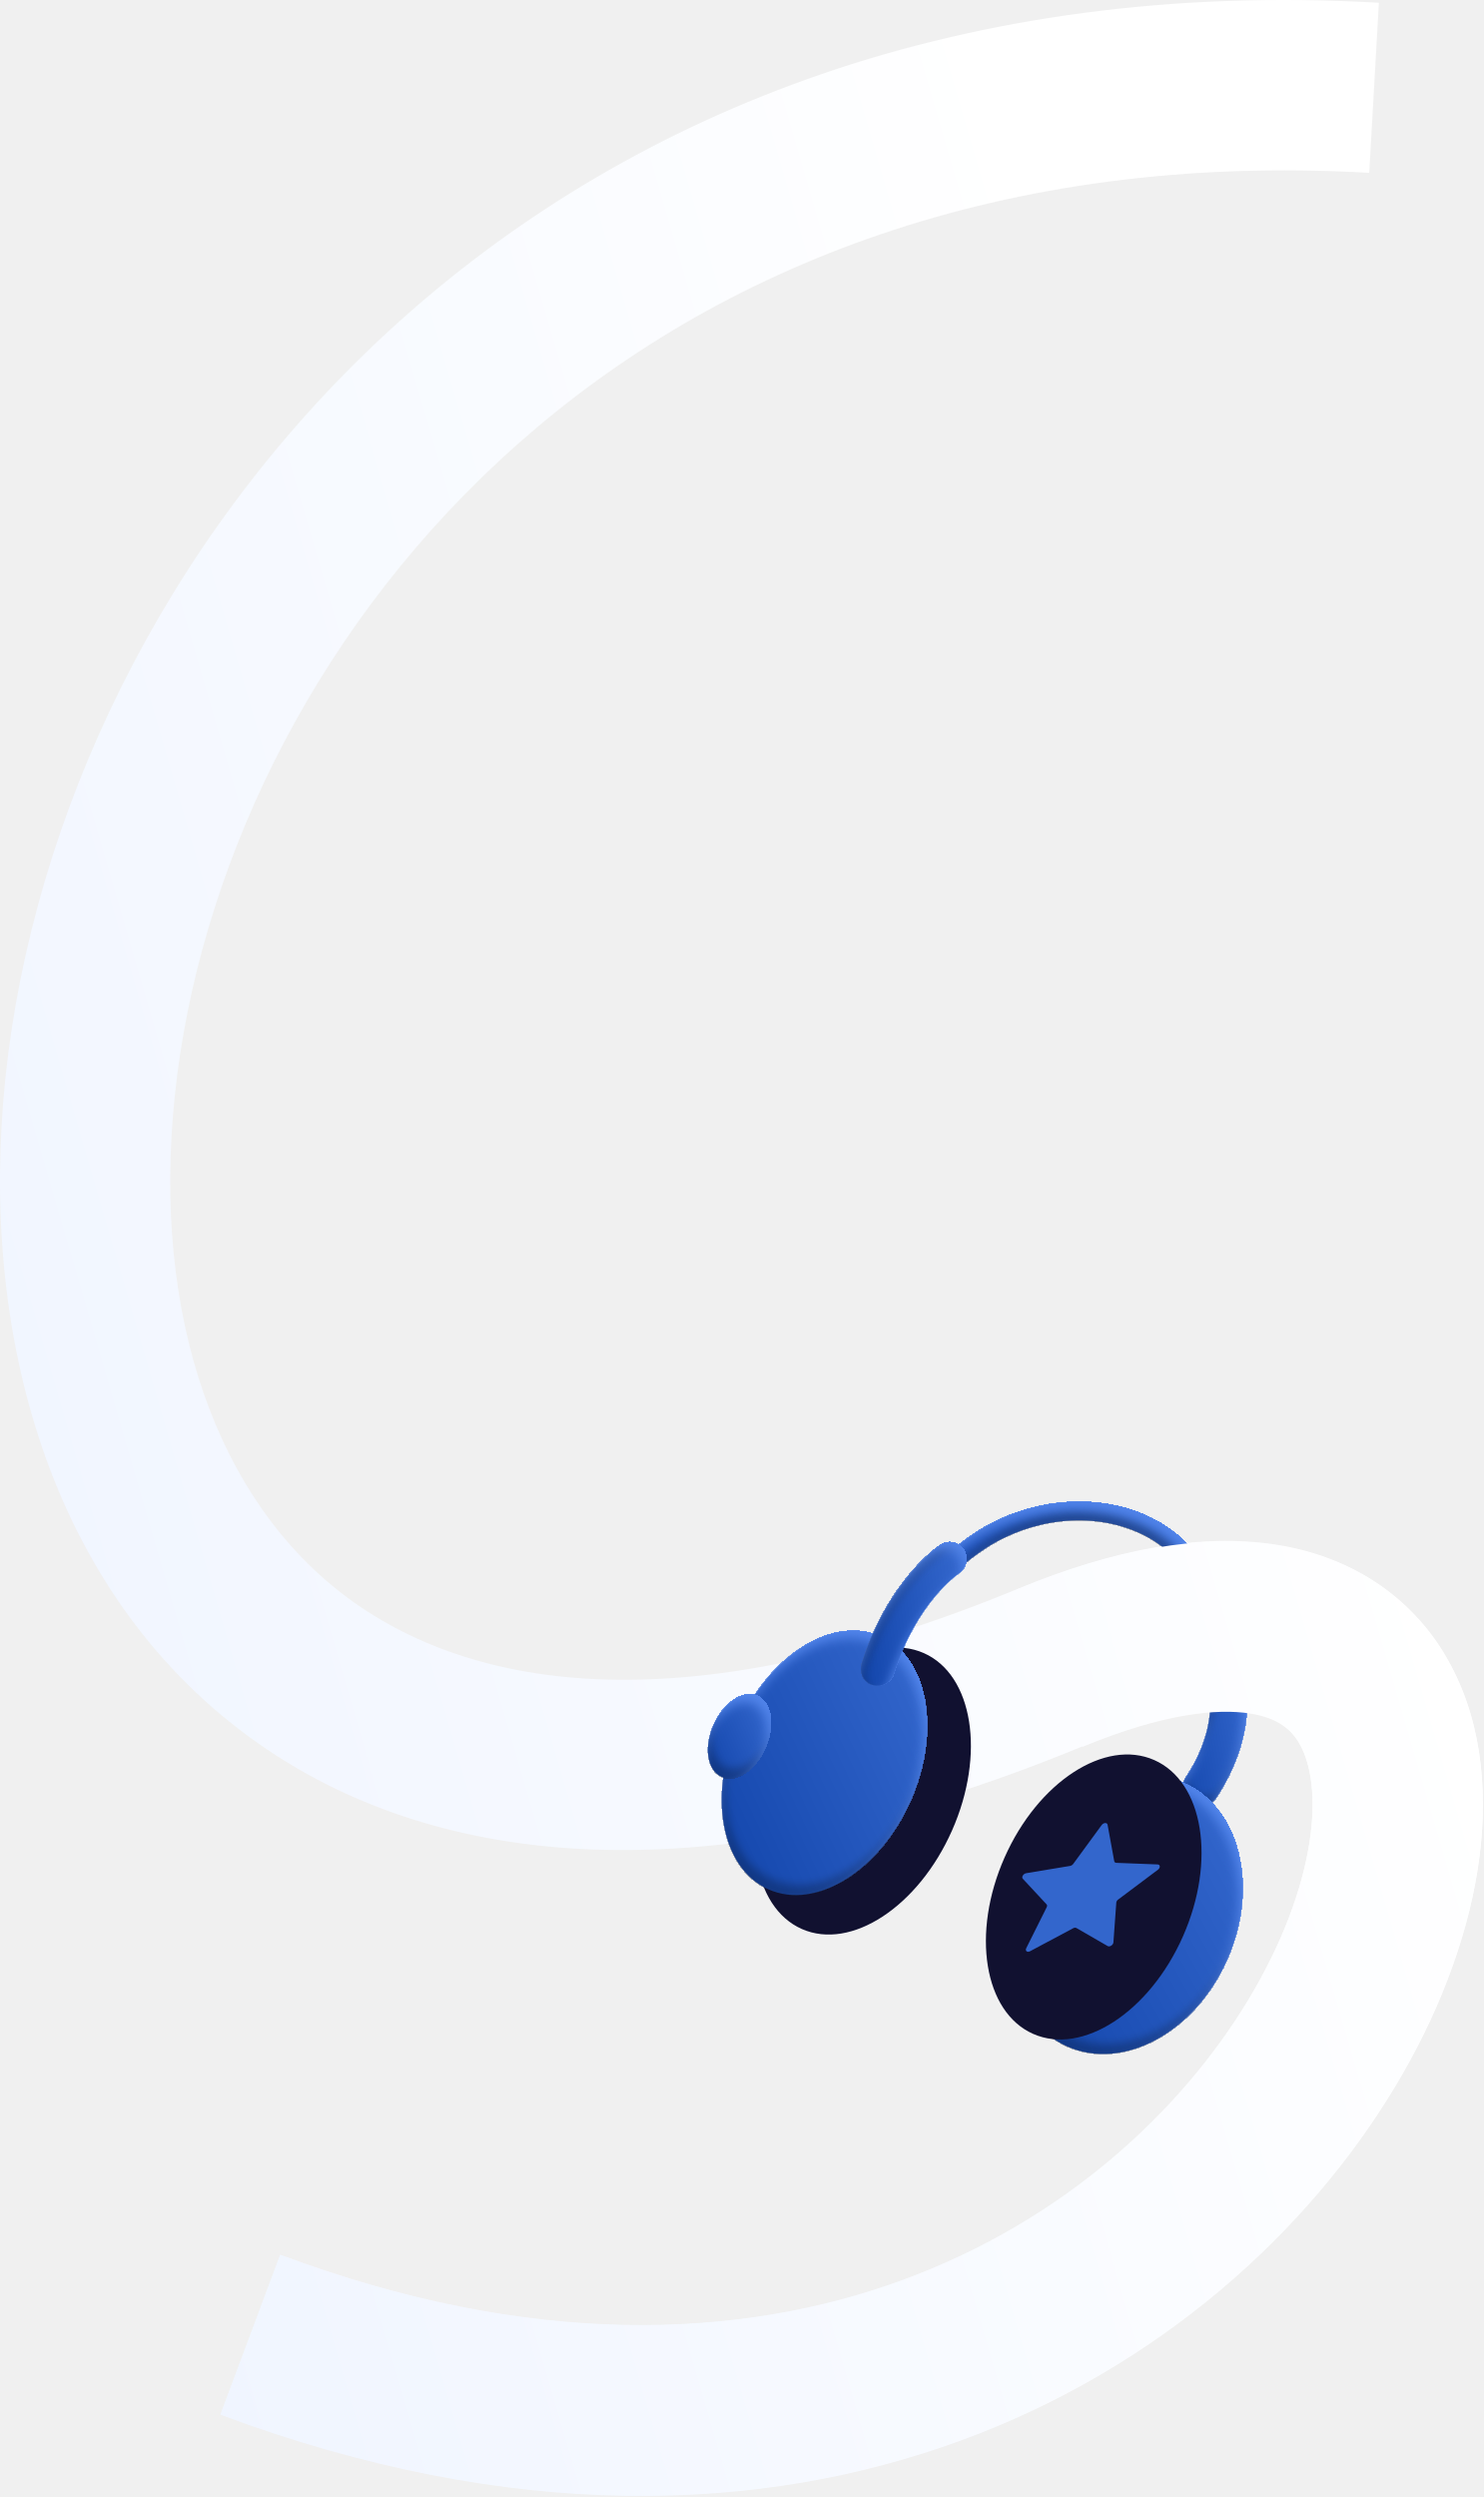
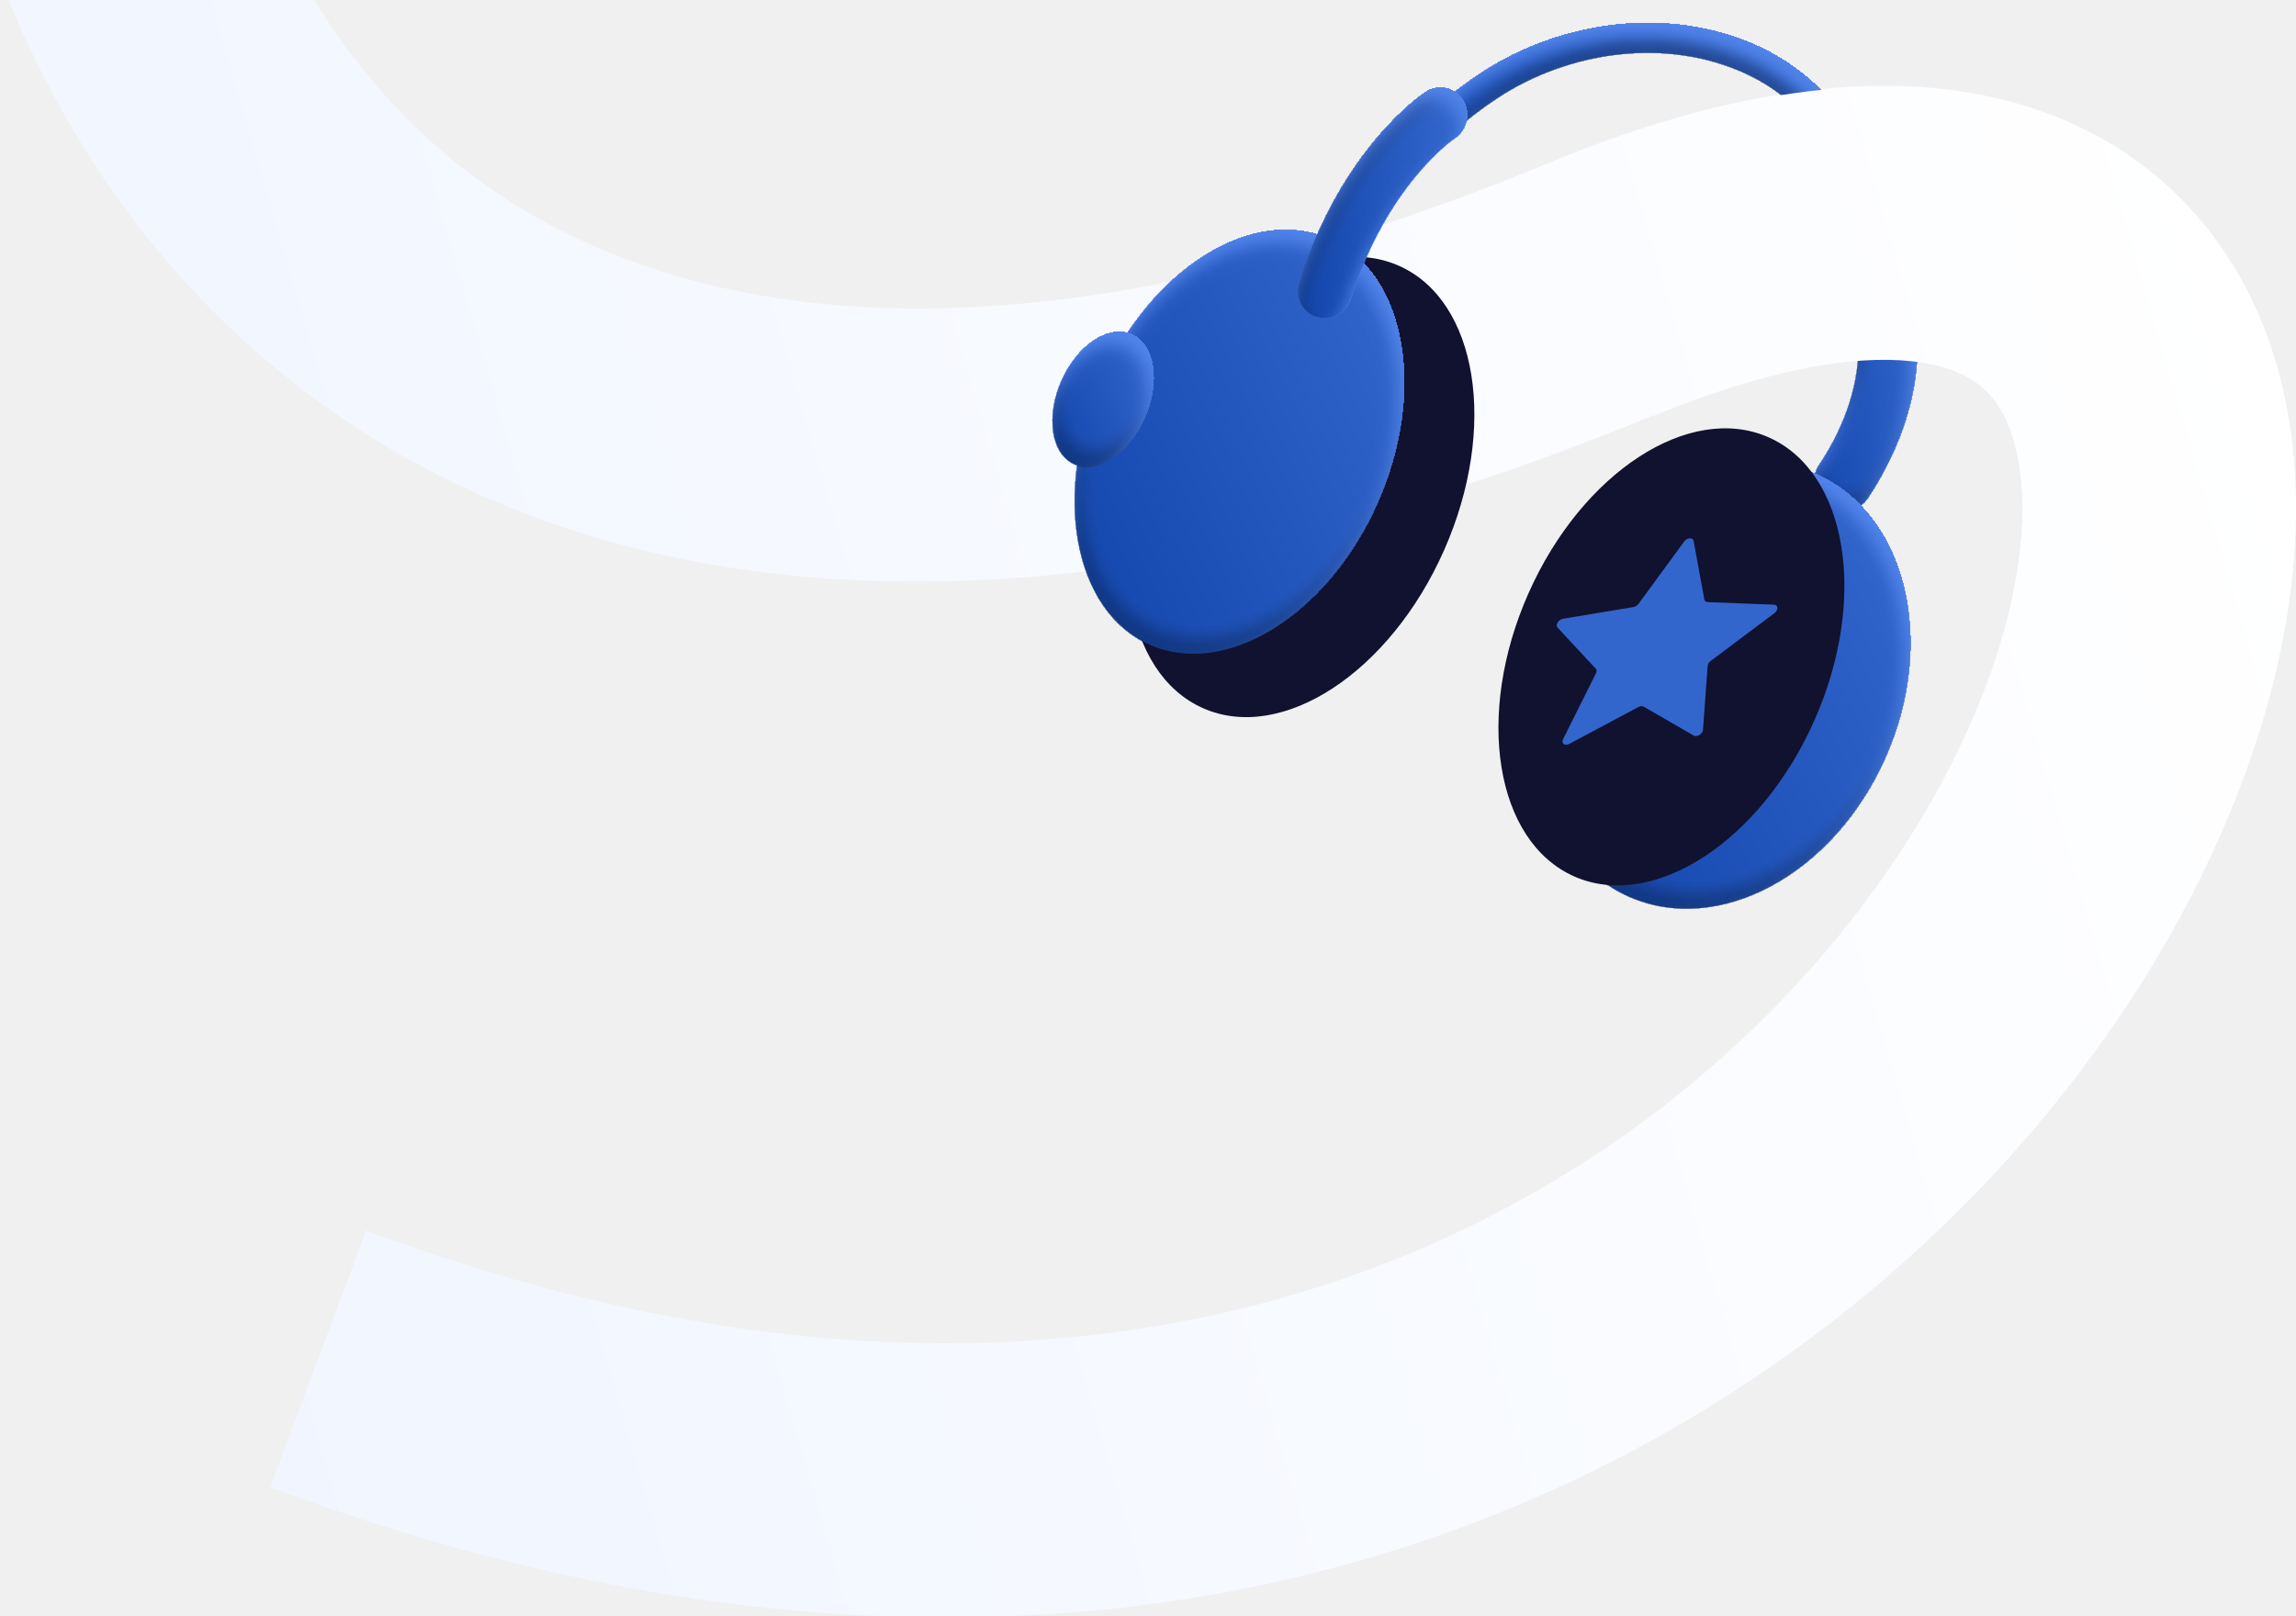
- <svg xmlns="http://www.w3.org/2000/svg" width="714" height="1202" viewBox="0 0 714 1202" fill="none">
-   <path fill-rule="evenodd" clip-rule="evenodd" d="M110.458 828.787C203.009 903.266 343.369 914.227 521.214 840.636C559.935 824.614 585.977 822.105 601.752 824.593C615.733 826.797 622.237 832.783 626.161 840.155C630.968 849.189 633.96 864.788 630.36 887.365C626.827 909.519 617.316 935.56 601.156 962.391C537.126 1068.7 376.09 1175.54 134.898 1085.35L106.178 1162.15C386.485 1266.97 588.186 1142.86 671.399 1004.7C692.05 970.411 705.881 934.489 711.337 900.277C716.724 866.49 714.349 831.323 698.548 801.632C681.864 770.28 652.519 749.584 614.523 743.593C578.321 737.885 536.259 745.668 489.862 764.867C326.957 832.276 222.005 813.299 161.868 764.904C100.359 715.405 71.569 624.074 85.326 517.369C112.628 305.609 305.213 63.037 659.208 83.185L663.868 1.317C262.362 -21.535 36.198 257.144 3.999 506.884C-11.993 630.928 19.279 755.41 110.458 828.787Z" fill="url(#paint0_linear_2015_14)" />
-   <g filter="url(#filter0_ii_2015_14)">
-     <path fill-rule="evenodd" clip-rule="evenodd" d="M548.917 738.107C525.204 727.171 495.953 731.245 474.434 745.378L471.975 741.635L474.434 745.378C456.356 757.252 441.019 774.721 433.58 794.822C432.721 797.142 430.144 798.327 427.824 797.468C425.504 796.609 424.32 794.033 425.178 791.713C433.393 769.518 450.13 750.624 469.517 737.891L471.591 741.049L469.517 737.891C493.212 722.328 525.731 717.55 552.669 729.972L552.669 729.972C577.441 741.398 591.004 766.505 594.829 792.921C598.651 819.319 592.933 848.059 577.928 867.777C576.43 869.746 573.62 870.127 571.651 868.629C569.682 867.131 569.301 864.321 570.799 862.352C584.062 844.923 589.515 818.738 585.963 794.204C582.413 769.688 570.057 747.857 548.917 738.107Z" fill="url(#paint1_linear_2015_14)" />
+ <svg xmlns="http://www.w3.org/2000/svg" width="689" height="485" viewBox="0 0 689 485" fill="none">
+   <g clip-path="url(#clip0_2031_16)">
+     <path fill-rule="evenodd" clip-rule="evenodd" d="M85.458 112.787C178.009 187.266 318.369 198.227 496.214 124.636C534.935 108.614 560.977 106.105 576.752 108.593C590.733 110.797 597.237 116.783 601.161 124.155C605.968 133.189 608.96 148.788 605.36 171.365C601.827 193.519 592.316 219.56 576.156 246.391C512.126 352.701 351.09 459.535 109.898 369.348L81.178 446.154C361.485 550.967 563.186 426.859 646.399 288.698C667.05 254.411 680.881 218.489 686.337 184.277C691.724 150.49 689.349 115.323 673.548 85.632C656.864 54.28 627.519 33.584 589.523 27.593C553.321 21.885 511.259 29.668 464.862 48.867C301.957 116.276 197.005 97.299 136.868 48.904C75.359 -0.595 46.569 -91.926 60.326 -198.631C87.628 -410.391 280.213 -652.963 634.208 -632.815L638.868 -714.683C237.362 -737.535 11.198 -458.856 -21.001 -209.116C-36.993 -85.072 -5.721 39.41 85.458 112.787Z" fill="url(#paint0_linear_2031_16)" />
+     <g filter="url(#filter0_ii_2031_16)">
+       <path fill-rule="evenodd" clip-rule="evenodd" d="M523.917 22.107C500.204 11.171 470.953 15.245 449.434 29.378L446.975 25.635L449.434 29.378C431.356 41.252 416.019 58.721 408.58 78.822C407.721 81.142 405.144 82.327 402.824 81.468C400.504 80.609 399.32 78.033 400.178 75.713C408.393 53.518 425.13 34.624 444.517 21.891L446.591 25.049L444.517 21.891C468.212 6.328 500.731 1.55 527.669 13.972L527.669 13.972C552.441 25.398 566.004 50.505 569.829 76.921C573.651 103.319 567.933 132.059 552.928 151.777C551.43 153.746 548.62 154.127 546.651 152.629C544.682 151.131 544.301 148.321 545.799 146.352C559.062 128.923 564.515 102.738 560.963 78.204C557.413 53.688 545.057 31.857 523.917 22.107Z" fill="url(#paint1_linear_2031_16)" />
+     </g>
+     <path d="M523.407 242.991C526.475 238.935 525.674 233.161 521.618 230.093C517.562 227.026 511.788 227.827 508.72 231.883C505.653 235.938 506.454 241.713 510.51 244.78C514.565 247.848 520.34 247.047 523.407 242.991Z" stroke="#111130" stroke-width="1.262" stroke-miterlimit="10" stroke-linecap="round" stroke-linejoin="round" />
+     <g filter="url(#filter1_ii_2031_16)">
+       <path d="M549.599 152.751C549.139 152.547 548.69 152.301 548.258 152.01C544.212 149.285 543.16 143.72 545.91 139.58C554 127.392 558.164 114.243 557.635 102.553C557.411 97.605 561.19 93.352 566.076 93.052C570.962 92.752 575.104 96.519 575.329 101.467C576.033 117.003 570.788 134.043 560.561 149.447C558.104 153.145 553.449 154.455 549.599 152.751Z" fill="url(#paint2_linear_2031_16)" />
+     </g>
+     <g filter="url(#filter2_ii_2031_16)">
+       <path d="M488.821 269.137C515.841 281.097 550.31 262.407 565.809 227.391C581.308 192.375 571.968 154.294 544.948 142.334C517.929 130.374 483.46 149.065 467.961 184.08C452.462 219.096 461.801 257.177 488.821 269.137Z" fill="url(#paint3_linear_2031_16)" />
+     </g>
+     <path d="M361.02 212.568C384.731 223.064 417.111 201.845 433.342 165.175C449.574 128.505 443.51 90.27 419.799 79.775C396.087 69.279 363.707 90.498 347.476 127.168C331.245 163.838 337.308 202.073 361.02 212.568Z" fill="#111130" />
+     <path d="M472.404 263.064C496.116 273.56 528.397 252.564 544.506 216.17C560.615 179.776 554.452 141.764 530.741 131.269C507.03 120.774 474.749 141.769 458.639 178.163C442.53 214.557 448.693 252.569 472.404 263.064Z" fill="#111130" />
+     <g filter="url(#filter3_ii_2031_16)">
+       <path d="M344.971 193.524C367.855 203.653 398.476 184.596 413.365 150.959C428.254 117.322 421.773 81.843 398.888 71.713C376.004 61.584 345.383 80.641 330.494 114.278C315.605 147.915 322.087 183.395 344.971 193.524Z" fill="url(#paint4_linear_2031_16)" />
+     </g>
+     <g filter="url(#filter4_ii_2031_16)">
+       <path d="M322.384 139.345C329.276 142.396 338.723 136.153 343.482 125.4C348.242 114.647 346.512 103.457 339.62 100.406C332.727 97.355 323.281 103.598 318.521 114.351C313.761 125.104 315.491 136.294 322.384 139.345Z" fill="url(#paint5_linear_2031_16)" />
+     </g>
+     <g filter="url(#filter5_ii_2031_16)">
+       <path d="M394.259 94.739C390.531 93.089 388.599 88.772 389.905 84.662C402.674 44.473 426.771 28.348 427.79 27.681C431.633 25.169 436.662 26.267 439.025 30.137C441.38 33.993 440.195 39.146 436.383 41.667C435.973 41.946 416.159 55.692 405.429 89.467C404.025 93.884 399.412 96.391 395.126 95.064C394.826 94.971 394.538 94.863 394.259 94.739Z" fill="url(#paint6_linear_2031_16)" />
+     </g>
+     <path d="M505.385 162.56C506.279 161.339 508.025 161.223 508.235 162.37L511.448 179.933C511.535 180.405 511.916 180.708 512.451 180.729L532.349 181.497C533.65 181.547 533.727 183.11 532.476 184.049L513.33 198.407C512.815 198.793 512.476 199.347 512.438 199.862L511.05 219.026C510.96 220.278 509.261 221.361 508.278 220.793L493.232 212.104C492.827 211.87 492.236 211.91 491.678 212.208L470.922 223.283C469.566 224.007 468.438 223.113 469.082 221.824L478.929 202.096C479.194 201.565 479.168 201.036 478.86 200.705L467.42 188.386C466.673 187.581 467.675 185.945 469.055 185.717L490.187 182.213C490.756 182.119 491.331 181.752 491.699 181.25L505.385 162.56Z" fill="#3366CC" />
+     <path fill-rule="evenodd" clip-rule="evenodd" d="M576.156 246.629C512.126 352.939 351.09 459.774 109.898 369.586L81.178 446.393C361.485 551.205 563.186 427.097 646.399 288.936C667.05 254.649 680.881 218.727 686.337 184.516C691.724 150.728 689.349 115.561 673.548 85.87C656.864 54.519 627.519 33.822 589.523 27.832C553.321 22.123 511.259 29.906 464.862 49.105L496.214 124.874C534.935 108.852 560.977 106.344 576.752 108.831C590.733 111.035 597.237 117.021 601.161 124.393C605.968 133.427 608.96 149.026 605.36 171.603C601.827 193.757 592.316 219.798 576.156 246.629Z" fill="url(#paint7_linear_2031_16)" />
  </g>
-   <path d="M548.407 958.991C551.475 954.935 550.674 949.161 546.618 946.093C542.562 943.026 536.788 943.827 533.72 947.883C530.653 951.938 531.454 957.713 535.51 960.78C539.565 963.848 545.34 963.047 548.407 958.991Z" stroke="#111130" stroke-width="1.262" stroke-miterlimit="10" stroke-linecap="round" stroke-linejoin="round" />
-   <g filter="url(#filter1_ii_2015_14)">
-     <path d="M574.599 868.751C574.139 868.547 573.69 868.301 573.258 868.01C569.212 865.285 568.16 859.72 570.91 855.58C579 843.392 583.164 830.243 582.635 818.553C582.411 813.605 586.19 809.352 591.076 809.052C595.962 808.752 600.104 812.519 600.329 817.467C601.033 833.003 595.788 850.043 585.561 865.447C583.104 869.145 578.449 870.455 574.599 868.751Z" fill="url(#paint2_linear_2015_14)" />
-   </g>
-   <g filter="url(#filter2_ii_2015_14)">
-     <path d="M513.821 985.137C540.841 997.097 575.31 978.407 590.809 943.391C606.308 908.375 596.968 870.294 569.948 858.334C542.929 846.374 508.46 865.065 492.961 900.08C477.462 935.096 486.801 973.177 513.821 985.137Z" fill="url(#paint3_linear_2015_14)" />
-   </g>
-   <path d="M386.02 928.568C409.731 939.064 442.111 917.845 458.342 881.175C474.574 844.505 468.51 806.27 444.799 795.775C421.087 785.279 388.707 806.498 372.476 843.168C356.245 879.838 362.308 918.073 386.02 928.568Z" fill="#111130" />
-   <path d="M497.404 979.064C521.116 989.56 553.397 968.564 569.506 932.17C585.615 895.776 579.452 857.764 555.741 847.269C532.03 836.774 499.749 857.769 483.639 894.163C467.53 930.557 473.693 968.569 497.404 979.064Z" fill="#111130" />
-   <g filter="url(#filter3_ii_2015_14)">
-     <path d="M369.971 909.524C392.855 919.653 423.476 900.596 438.365 866.959C453.254 833.322 446.773 797.842 423.888 787.713C401.004 777.584 370.383 796.641 355.494 830.278C340.605 863.915 347.087 899.395 369.971 909.524Z" fill="url(#paint4_linear_2015_14)" />
-   </g>
-   <g filter="url(#filter4_ii_2015_14)">
-     <path d="M347.384 855.345C354.276 858.396 363.723 852.153 368.482 841.4C373.242 830.647 371.512 819.457 364.62 816.406C357.727 813.355 348.281 819.598 343.521 830.351C338.761 841.104 340.491 852.294 347.384 855.345Z" fill="url(#paint5_linear_2015_14)" />
-   </g>
-   <g filter="url(#filter5_ii_2015_14)">
-     <path d="M419.259 810.739C415.531 809.089 413.599 804.772 414.905 800.662C427.674 760.473 451.771 744.348 452.79 743.682C456.633 741.169 461.662 742.267 464.025 746.137C466.38 749.993 465.195 755.146 461.383 757.667C460.973 757.946 441.159 771.692 430.429 805.467C429.025 809.884 424.412 812.391 420.126 811.064C419.826 810.971 419.538 810.863 419.259 810.739Z" fill="url(#paint6_linear_2015_14)" />
-   </g>
-   <path d="M530.385 878.56C531.279 877.339 533.025 877.223 533.235 878.37L536.448 895.933C536.535 896.405 536.916 896.708 537.451 896.729L557.349 897.497C558.65 897.547 558.727 899.11 557.476 900.049L538.33 914.407C537.815 914.793 537.476 915.347 537.438 915.862L536.05 935.026C535.96 936.278 534.261 937.361 533.278 936.793L518.232 928.104C517.827 927.87 517.236 927.91 516.678 928.208L495.922 939.283C494.566 940.007 493.438 939.113 494.082 937.824L503.929 918.096C504.194 917.565 504.168 917.036 503.86 916.705L492.42 904.386C491.673 903.581 492.675 901.945 494.055 901.717L515.187 898.213C515.756 898.119 516.331 897.752 516.699 897.25L530.385 878.56Z" fill="#3366CC" />
-   <path fill-rule="evenodd" clip-rule="evenodd" d="M601.156 962.629C537.126 1068.94 376.09 1175.77 134.898 1085.59L106.178 1162.39C386.485 1267.21 588.186 1143.1 671.399 1004.94C692.05 970.649 705.881 934.727 711.337 900.516C716.724 866.728 714.349 831.561 698.548 801.87C681.864 770.519 652.519 749.823 614.523 743.832C578.321 738.123 536.259 745.906 489.862 765.105L521.214 840.874C559.935 824.852 585.977 822.344 601.752 824.831C615.733 827.035 622.237 833.021 626.161 840.393C630.968 849.427 633.96 865.026 630.36 887.603C626.827 909.757 617.316 935.798 601.156 962.629Z" fill="url(#paint7_linear_2015_14)" />
  <defs>
-     <filter id="filter0_ii_2015_14" x="422.899" y="718.906" width="175.08" height="154.638" filterUnits="userSpaceOnUse" color-interpolation-filters="sRGB">
+     <filter id="filter0_ii_2031_16" x="397.899" y="2.906" width="175.08" height="154.638" filterUnits="userSpaceOnUse" color-interpolation-filters="sRGB">
      <feFlood flood-opacity="0" result="BackgroundImageFix" />
      <feBlend mode="normal" in="SourceGraphic" in2="BackgroundImageFix" result="shape" />
      <feColorMatrix in="SourceAlpha" type="matrix" values="0 0 0 0 0 0 0 0 0 0 0 0 0 0 0 0 0 0 127 0" result="hardAlpha" />
      <feOffset dx="2" dy="-5" />
      <feGaussianBlur stdDeviation="2" />
      <feComposite in2="hardAlpha" operator="arithmetic" k2="-1" k3="1" />
      <feColorMatrix type="matrix" values="0 0 0 0 0 0 0 0 0 0 0 0 0 0 0 0 0 0 0.25 0" />
-       <feBlend mode="normal" in2="shape" result="effect1_innerShadow_2015_14" />
+       <feBlend mode="normal" in2="shape" result="effect1_innerShadow_2031_16" />
      <feColorMatrix in="SourceAlpha" type="matrix" values="0 0 0 0 0 0 0 0 0 0 0 0 0 0 0 0 0 0 127 0" result="hardAlpha" />
      <feOffset dx="-2" dy="4" />
      <feGaussianBlur stdDeviation="2.5" />
      <feComposite in2="hardAlpha" operator="arithmetic" k2="-1" k3="1" />
      <feColorMatrix type="matrix" values="0 0 0 0 0.318 0 0 0 0 0.518 0 0 0 0 0.918 0 0 0 1 0" />
-       <feBlend mode="normal" in2="effect1_innerShadow_2015_14" result="effect2_innerShadow_2015_14" />
+       <feBlend mode="normal" in2="effect1_innerShadow_2031_16" result="effect2_innerShadow_2031_16" />
    </filter>
-     <filter id="filter1_ii_2015_14" x="567.378" y="805.035" width="35.014" height="68.453" filterUnits="userSpaceOnUse" color-interpolation-filters="sRGB">
+     <filter id="filter1_ii_2031_16" x="542.378" y="89.035" width="35.014" height="68.453" filterUnits="userSpaceOnUse" color-interpolation-filters="sRGB">
      <feFlood flood-opacity="0" result="BackgroundImageFix" />
      <feBlend mode="normal" in="SourceGraphic" in2="BackgroundImageFix" result="shape" />
      <feColorMatrix in="SourceAlpha" type="matrix" values="0 0 0 0 0 0 0 0 0 0 0 0 0 0 0 0 0 0 127 0" result="hardAlpha" />
      <feOffset dx="2" dy="-5" />
      <feGaussianBlur stdDeviation="2" />
      <feComposite in2="hardAlpha" operator="arithmetic" k2="-1" k3="1" />
      <feColorMatrix type="matrix" values="0 0 0 0 0 0 0 0 0 0 0 0 0 0 0 0 0 0 0.25 0" />
-       <feBlend mode="normal" in2="shape" result="effect1_innerShadow_2015_14" />
+       <feBlend mode="normal" in2="shape" result="effect1_innerShadow_2031_16" />
      <feColorMatrix in="SourceAlpha" type="matrix" values="0 0 0 0 0 0 0 0 0 0 0 0 0 0 0 0 0 0 127 0" result="hardAlpha" />
      <feOffset dx="-2" dy="4" />
      <feGaussianBlur stdDeviation="2.5" />
      <feComposite in2="hardAlpha" operator="arithmetic" k2="-1" k3="1" />
      <feColorMatrix type="matrix" values="0 0 0 0 0.318 0 0 0 0 0.518 0 0 0 0 0.918 0 0 0 1 0" />
-       <feBlend mode="normal" in2="effect1_innerShadow_2015_14" result="effect2_innerShadow_2015_14" />
+       <feBlend mode="normal" in2="effect1_innerShadow_2031_16" result="effect2_innerShadow_2031_16" />
    </filter>
-     <filter id="filter2_ii_2015_14" x="483.474" y="850.72" width="116.822" height="142.032" filterUnits="userSpaceOnUse" color-interpolation-filters="sRGB">
+     <filter id="filter2_ii_2031_16" x="458.474" y="134.72" width="116.822" height="142.032" filterUnits="userSpaceOnUse" color-interpolation-filters="sRGB">
      <feFlood flood-opacity="0" result="BackgroundImageFix" />
      <feBlend mode="normal" in="SourceGraphic" in2="BackgroundImageFix" result="shape" />
      <feColorMatrix in="SourceAlpha" type="matrix" values="0 0 0 0 0 0 0 0 0 0 0 0 0 0 0 0 0 0 127 0" result="hardAlpha" />
      <feOffset dx="2" dy="-5" />
      <feGaussianBlur stdDeviation="2" />
      <feComposite in2="hardAlpha" operator="arithmetic" k2="-1" k3="1" />
      <feColorMatrix type="matrix" values="0 0 0 0 0 0 0 0 0 0 0 0 0 0 0 0 0 0 0.25 0" />
-       <feBlend mode="normal" in2="shape" result="effect1_innerShadow_2015_14" />
+       <feBlend mode="normal" in2="shape" result="effect1_innerShadow_2031_16" />
      <feColorMatrix in="SourceAlpha" type="matrix" values="0 0 0 0 0 0 0 0 0 0 0 0 0 0 0 0 0 0 127 0" result="hardAlpha" />
      <feOffset dx="-2" dy="4" />
      <feGaussianBlur stdDeviation="2.5" />
      <feComposite in2="hardAlpha" operator="arithmetic" k2="-1" k3="1" />
      <feColorMatrix type="matrix" values="0 0 0 0 0.318 0 0 0 0 0.518 0 0 0 0 0.918 0 0 0 1 0" />
-       <feBlend mode="normal" in2="effect1_innerShadow_2015_14" result="effect2_innerShadow_2015_14" />
+       <feBlend mode="normal" in2="effect1_innerShadow_2031_16" result="effect2_innerShadow_2031_16" />
    </filter>
-     <filter id="filter3_ii_2015_14" x="345.49" y="780.995" width="102.879" height="135.247" filterUnits="userSpaceOnUse" color-interpolation-filters="sRGB">
+     <filter id="filter3_ii_2031_16" x="320.49" y="64.995" width="102.879" height="135.247" filterUnits="userSpaceOnUse" color-interpolation-filters="sRGB">
      <feFlood flood-opacity="0" result="BackgroundImageFix" />
      <feBlend mode="normal" in="SourceGraphic" in2="BackgroundImageFix" result="shape" />
      <feColorMatrix in="SourceAlpha" type="matrix" values="0 0 0 0 0 0 0 0 0 0 0 0 0 0 0 0 0 0 127 0" result="hardAlpha" />
      <feOffset dx="2" dy="-5" />
      <feGaussianBlur stdDeviation="2" />
      <feComposite in2="hardAlpha" operator="arithmetic" k2="-1" k3="1" />
      <feColorMatrix type="matrix" values="0 0 0 0 0 0 0 0 0 0 0 0 0 0 0 0 0 0 0.25 0" />
-       <feBlend mode="normal" in2="shape" result="effect1_innerShadow_2015_14" />
+       <feBlend mode="normal" in2="shape" result="effect1_innerShadow_2031_16" />
      <feColorMatrix in="SourceAlpha" type="matrix" values="0 0 0 0 0 0 0 0 0 0 0 0 0 0 0 0 0 0 127 0" result="hardAlpha" />
      <feOffset dx="-2" dy="4" />
      <feGaussianBlur stdDeviation="2.5" />
      <feComposite in2="hardAlpha" operator="arithmetic" k2="-1" k3="1" />
      <feColorMatrix type="matrix" values="0 0 0 0 0.318 0 0 0 0 0.518 0 0 0 0 0.918 0 0 0 1 0" />
-       <feBlend mode="normal" in2="effect1_innerShadow_2015_14" result="effect2_innerShadow_2015_14" />
+       <feBlend mode="normal" in2="effect1_innerShadow_2031_16" result="effect2_innerShadow_2031_16" />
    </filter>
-     <filter id="filter4_ii_2015_14" x="338.833" y="811.632" width="34.337" height="48.487" filterUnits="userSpaceOnUse" color-interpolation-filters="sRGB">
+     <filter id="filter4_ii_2031_16" x="313.833" y="95.632" width="34.337" height="48.487" filterUnits="userSpaceOnUse" color-interpolation-filters="sRGB">
      <feFlood flood-opacity="0" result="BackgroundImageFix" />
      <feBlend mode="normal" in="SourceGraphic" in2="BackgroundImageFix" result="shape" />
      <feColorMatrix in="SourceAlpha" type="matrix" values="0 0 0 0 0 0 0 0 0 0 0 0 0 0 0 0 0 0 127 0" result="hardAlpha" />
      <feOffset dx="2" dy="-5" />
      <feGaussianBlur stdDeviation="2" />
      <feComposite in2="hardAlpha" operator="arithmetic" k2="-1" k3="1" />
      <feColorMatrix type="matrix" values="0 0 0 0 0 0 0 0 0 0 0 0 0 0 0 0 0 0 0.25 0" />
-       <feBlend mode="normal" in2="shape" result="effect1_innerShadow_2015_14" />
+       <feBlend mode="normal" in2="shape" result="effect1_innerShadow_2031_16" />
      <feColorMatrix in="SourceAlpha" type="matrix" values="0 0 0 0 0 0 0 0 0 0 0 0 0 0 0 0 0 0 127 0" result="hardAlpha" />
      <feOffset dx="-2" dy="4" />
      <feGaussianBlur stdDeviation="2.5" />
      <feComposite in2="hardAlpha" operator="arithmetic" k2="-1" k3="1" />
      <feColorMatrix type="matrix" values="0 0 0 0 0.318 0 0 0 0 0.518 0 0 0 0 0.918 0 0 0 1 0" />
-       <feBlend mode="normal" in2="effect1_innerShadow_2015_14" result="effect2_innerShadow_2015_14" />
+       <feBlend mode="normal" in2="effect1_innerShadow_2031_16" result="effect2_innerShadow_2031_16" />
    </filter>
-     <filter id="filter5_ii_2015_14" x="412.497" y="742.332" width="54.739" height="73.087" filterUnits="userSpaceOnUse" color-interpolation-filters="sRGB">
+     <filter id="filter5_ii_2031_16" x="387.497" y="26.332" width="54.739" height="73.087" filterUnits="userSpaceOnUse" color-interpolation-filters="sRGB">
      <feFlood flood-opacity="0" result="BackgroundImageFix" />
      <feBlend mode="normal" in="SourceGraphic" in2="BackgroundImageFix" result="shape" />
      <feColorMatrix in="SourceAlpha" type="matrix" values="0 0 0 0 0 0 0 0 0 0 0 0 0 0 0 0 0 0 127 0" result="hardAlpha" />
      <feOffset dx="2" dy="3" />
      <feGaussianBlur stdDeviation="2" />
      <feComposite in2="hardAlpha" operator="arithmetic" k2="-1" k3="1" />
      <feColorMatrix type="matrix" values="0 0 0 0 0 0 0 0 0 0 0 0 0 0 0 0 0 0 0.25 0" />
-       <feBlend mode="normal" in2="shape" result="effect1_innerShadow_2015_14" />
+       <feBlend mode="normal" in2="shape" result="effect1_innerShadow_2031_16" />
      <feColorMatrix in="SourceAlpha" type="matrix" values="0 0 0 0 0 0 0 0 0 0 0 0 0 0 0 0 0 0 127 0" result="hardAlpha" />
      <feOffset dx="-2" dy="4" />
      <feGaussianBlur stdDeviation="2.5" />
      <feComposite in2="hardAlpha" operator="arithmetic" k2="-1" k3="1" />
      <feColorMatrix type="matrix" values="0 0 0 0 0.318 0 0 0 0 0.518 0 0 0 0 0.918 0 0 0 1 0" />
-       <feBlend mode="normal" in2="effect1_innerShadow_2015_14" result="effect2_innerShadow_2015_14" />
+       <feBlend mode="normal" in2="effect1_innerShadow_2031_16" result="effect2_innerShadow_2031_16" />
    </filter>
-     <linearGradient id="paint0_linear_2015_14" x1="621.016" y1="514.472" x2="-774.735" y2="920.869" gradientUnits="userSpaceOnUse">
+     <linearGradient id="paint0_linear_2031_16" x1="596.016" y1="-201.528" x2="-799.735" y2="204.869" gradientUnits="userSpaceOnUse">
      <stop stop-color="white" />
      <stop offset="1" stop-color="#DFEAFF" />
    </linearGradient>
-     <linearGradient id="paint1_linear_2015_14" x1="581.604" y1="742.77" x2="451.855" y2="867.909" gradientUnits="userSpaceOnUse">
+     <linearGradient id="paint1_linear_2031_16" x1="556.604" y1="26.77" x2="426.855" y2="151.909" gradientUnits="userSpaceOnUse">
      <stop stop-color="#3366CC" />
      <stop offset="1" stop-color="#0B3EA4" />
    </linearGradient>
-     <linearGradient id="paint2_linear_2015_14" x1="602.746" y1="813.148" x2="547.865" y2="822.15" gradientUnits="userSpaceOnUse">
+     <linearGradient id="paint2_linear_2031_16" x1="577.746" y1="97.148" x2="522.865" y2="106.15" gradientUnits="userSpaceOnUse">
      <stop stop-color="#3366CC" />
      <stop offset="1" stop-color="#0B3EA4" />
    </linearGradient>
-     <linearGradient id="paint3_linear_2015_14" x1="590.929" y1="867.621" x2="433.238" y2="954.031" gradientUnits="userSpaceOnUse">
+     <linearGradient id="paint3_linear_2031_16" x1="565.929" y1="151.621" x2="408.238" y2="238.031" gradientUnits="userSpaceOnUse">
      <stop stop-color="#3366CC" />
      <stop offset="1" stop-color="#0B3EA4" />
    </linearGradient>
-     <linearGradient id="paint4_linear_2015_14" x1="441.657" y1="795.578" x2="293.009" y2="865.495" gradientUnits="userSpaceOnUse">
+     <linearGradient id="paint4_linear_2031_16" x1="416.657" y1="79.578" x2="268.009" y2="149.495" gradientUnits="userSpaceOnUse">
      <stop stop-color="#3366CC" />
      <stop offset="1" stop-color="#0B3EA4" />
    </linearGradient>
-     <linearGradient id="paint5_linear_2015_14" x1="369.972" y1="818.775" x2="323.068" y2="839.165" gradientUnits="userSpaceOnUse">
+     <linearGradient id="paint5_linear_2031_16" x1="344.972" y1="102.775" x2="298.068" y2="123.165" gradientUnits="userSpaceOnUse">
      <stop stop-color="#3366CC" />
      <stop offset="1" stop-color="#0B3EA4" />
    </linearGradient>
-     <linearGradient id="paint6_linear_2015_14" x1="460.766" y1="743.139" x2="396.112" y2="750.62" gradientUnits="userSpaceOnUse">
+     <linearGradient id="paint6_linear_2031_16" x1="435.766" y1="27.139" x2="371.112" y2="34.62" gradientUnits="userSpaceOnUse">
      <stop stop-color="#3366CC" />
      <stop offset="1" stop-color="#0B3EA4" />
    </linearGradient>
-     <linearGradient id="paint7_linear_2015_14" x1="621.016" y1="514.71" x2="-774.735" y2="921.107" gradientUnits="userSpaceOnUse">
+     <linearGradient id="paint7_linear_2031_16" x1="596.016" y1="-201.29" x2="-799.735" y2="205.107" gradientUnits="userSpaceOnUse">
      <stop stop-color="white" />
      <stop offset="1" stop-color="#DFEAFF" />
    </linearGradient>
+     <clipPath id="clip0_2031_16">
+       <rect width="689" height="485" fill="white" />
+     </clipPath>
  </defs>
</svg>
